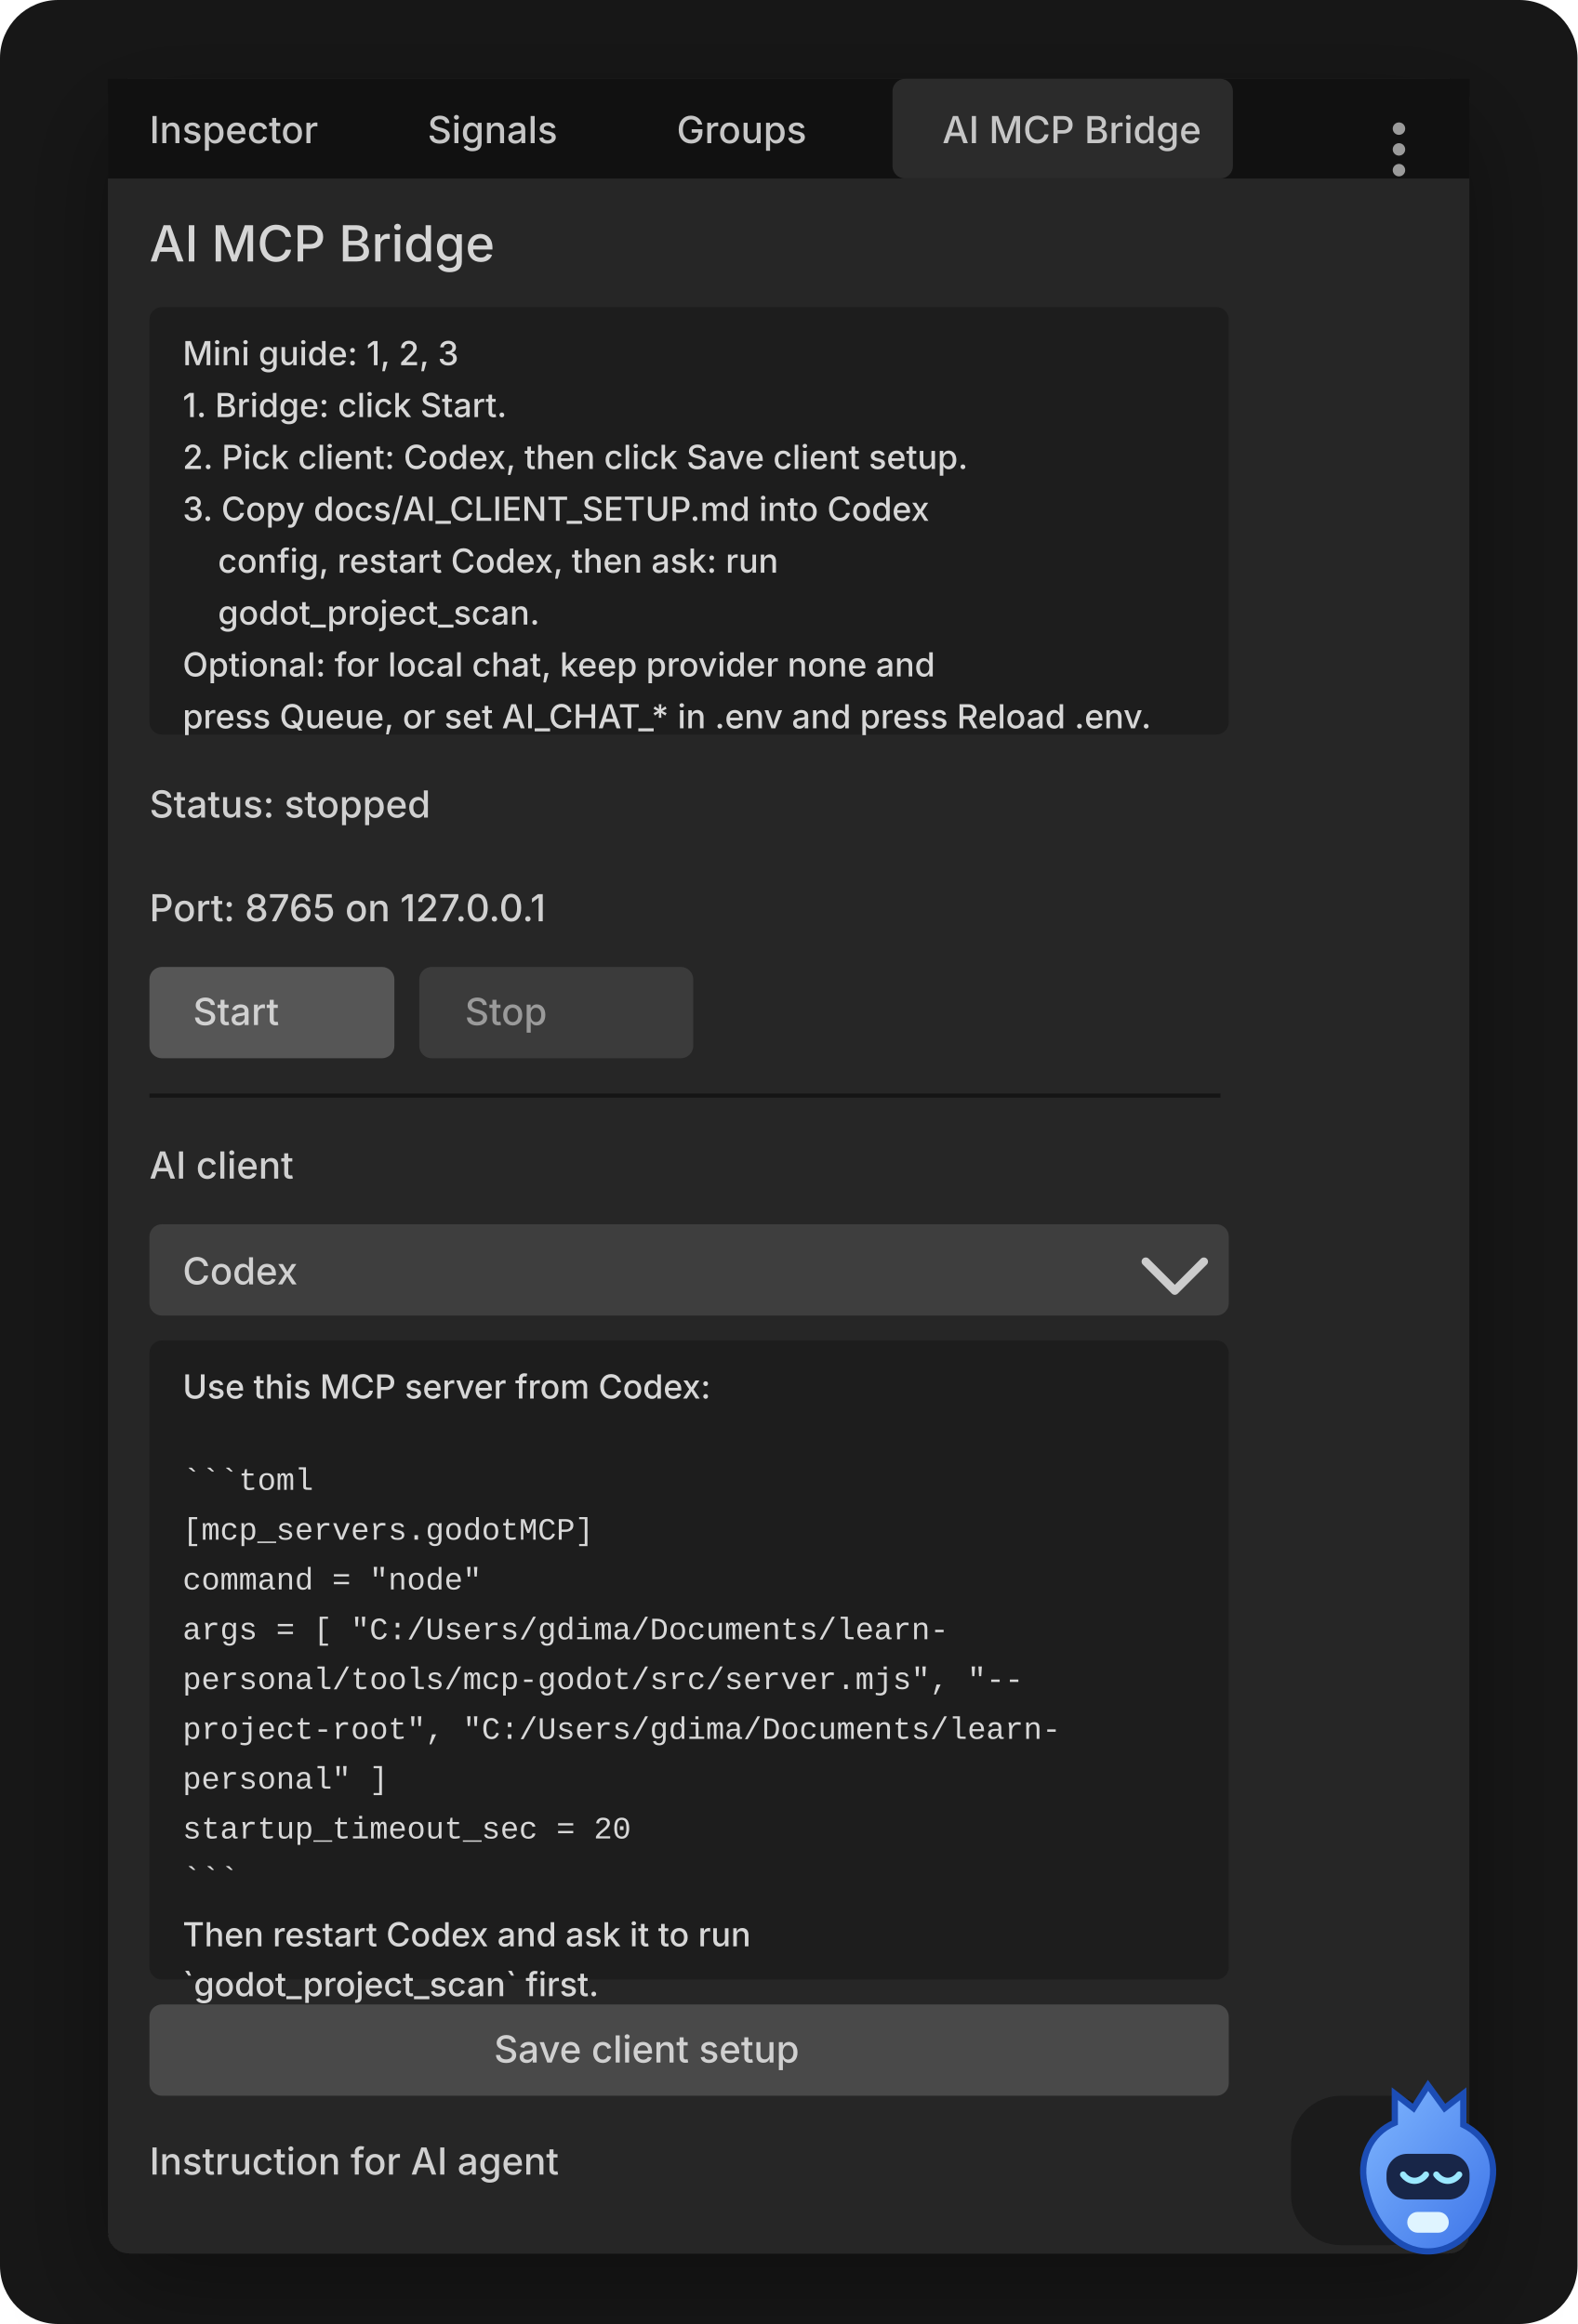
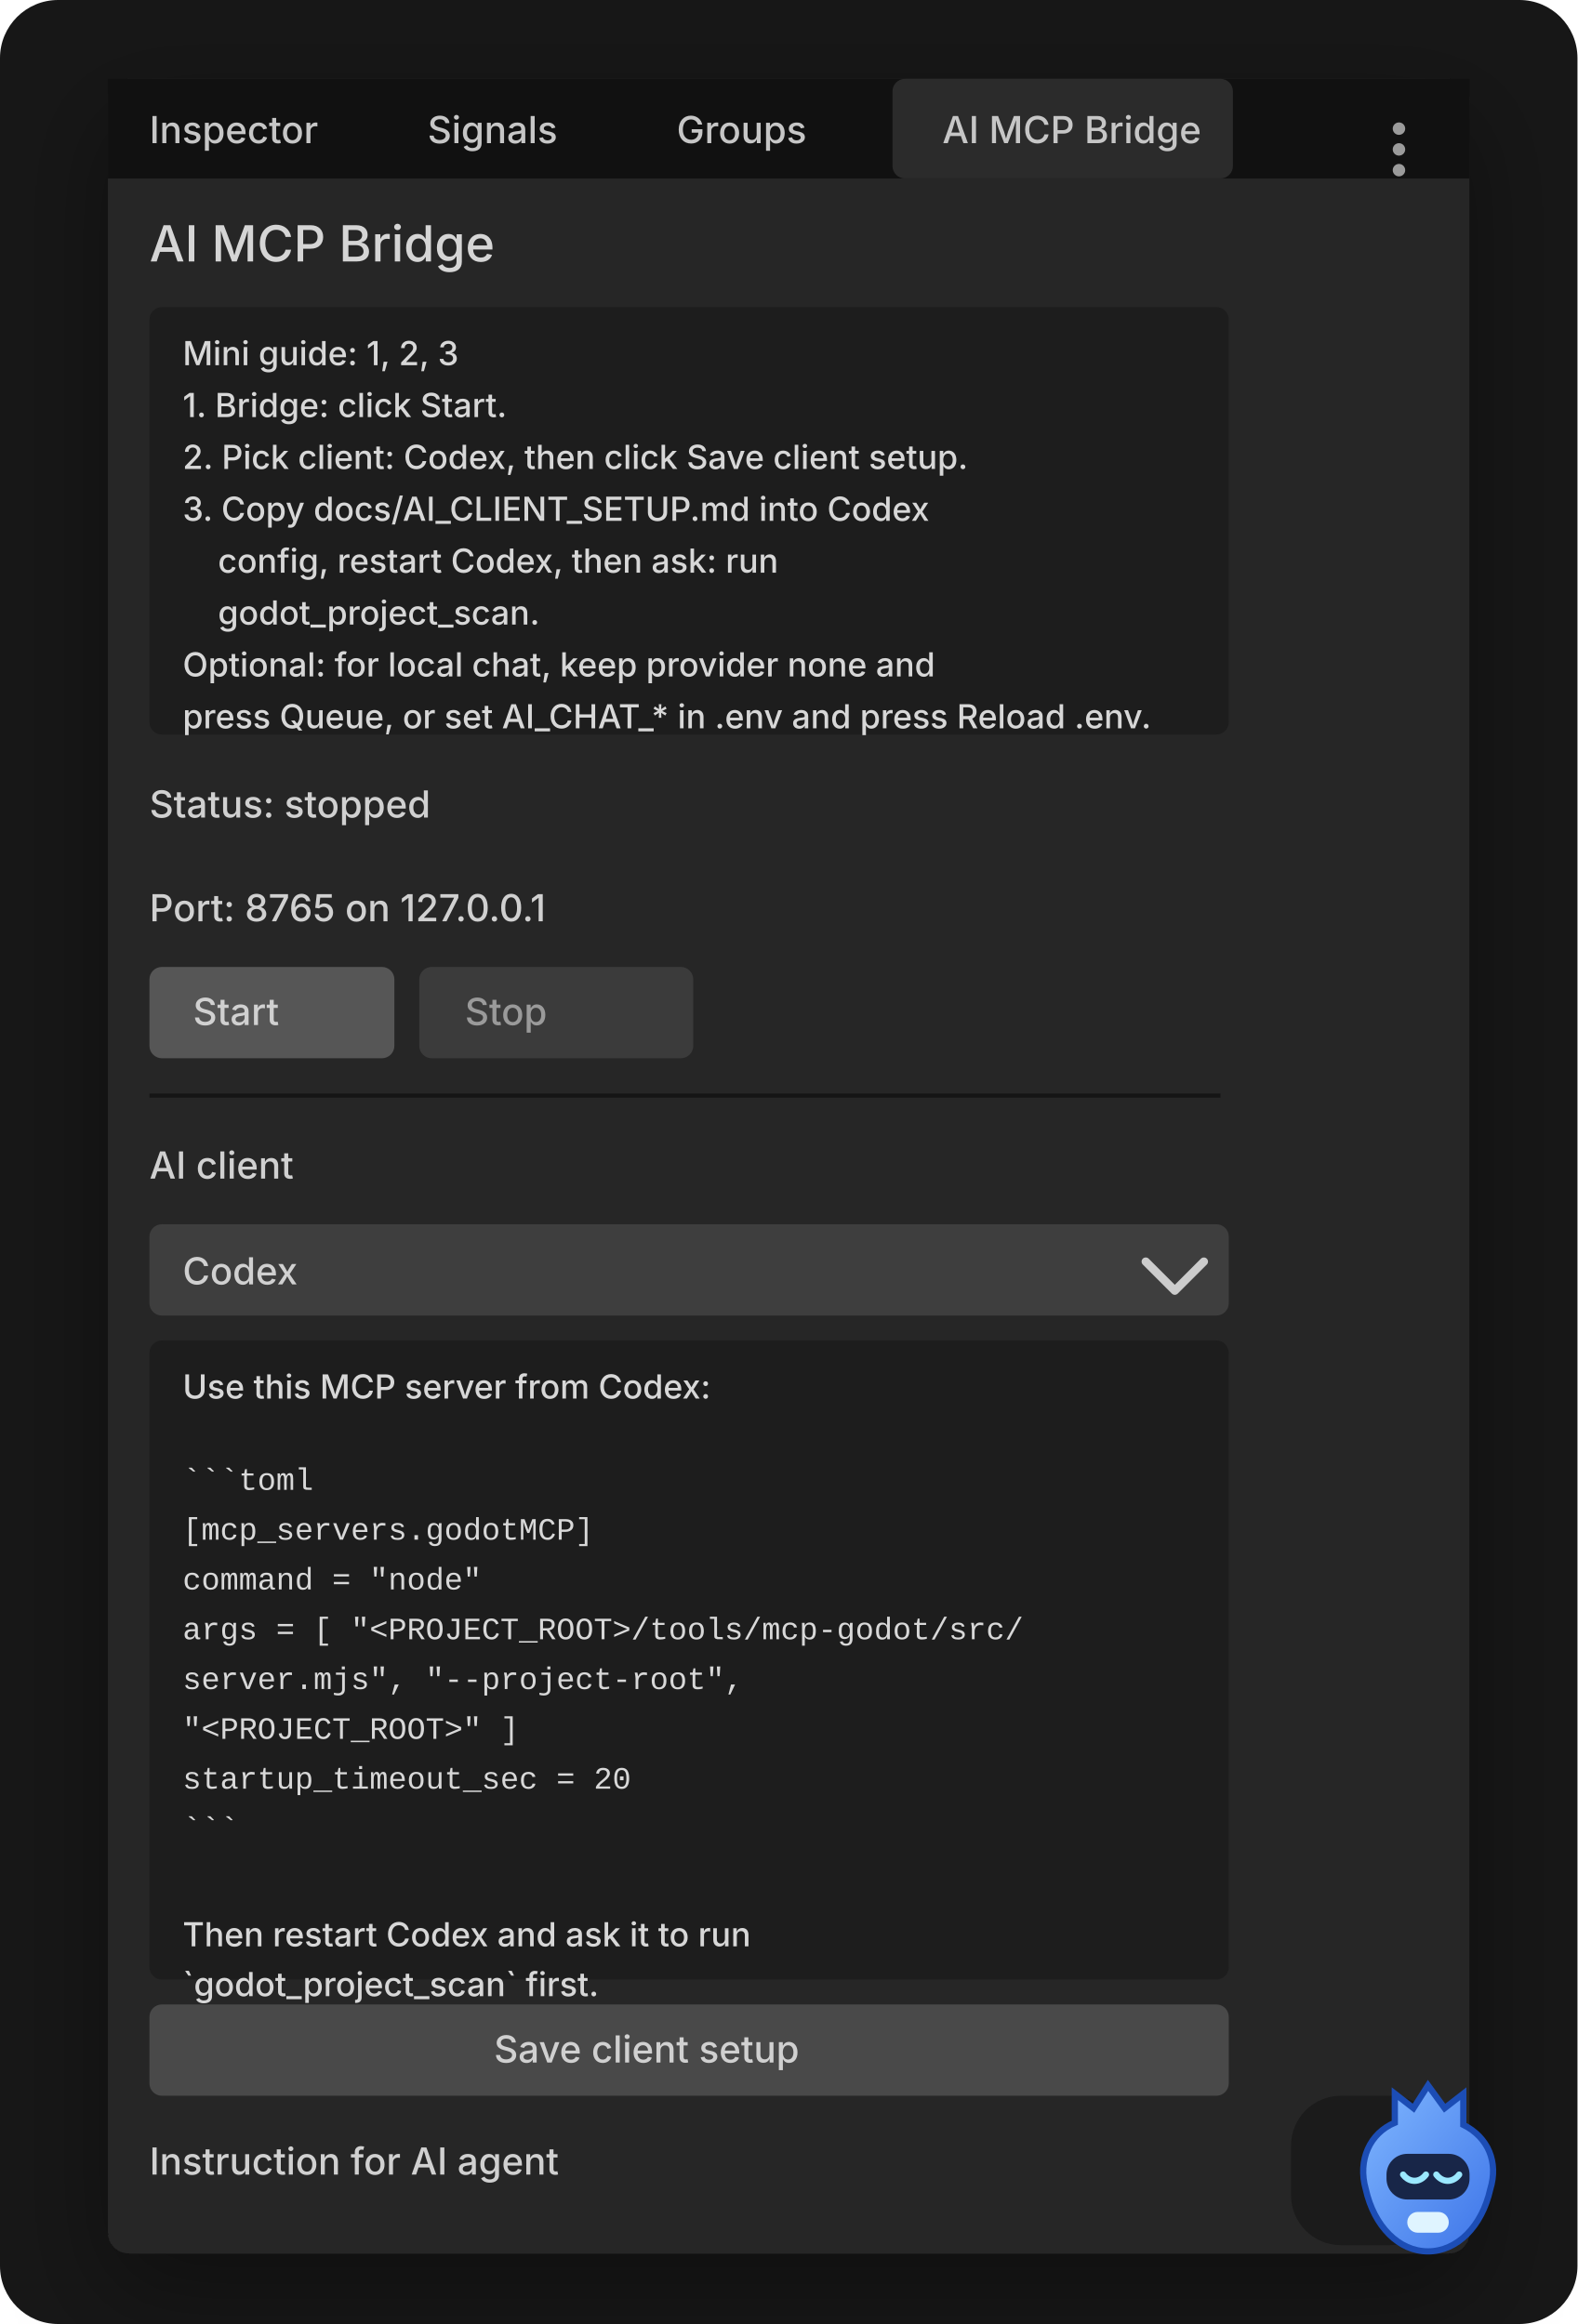
<svg xmlns="http://www.w3.org/2000/svg" width="760" height="1120" viewBox="0 0 760 1120" role="img" aria-labelledby="title desc">
  <defs>
    <filter id="shadow" x="-12%" y="-12%" width="124%" height="124%">
      <feDropShadow dx="0" dy="18" stdDeviation="24" flood-color="#000000" flood-opacity="0.35" />
    </filter>
    <linearGradient id="godotBot" x1="0" y1="0" x2="1" y2="1">
      <stop offset="0" stop-color="#80b7ff" />
      <stop offset="1" stop-color="#3d74e8" />
    </linearGradient>
    <style>
      .ui { font-family: "Segoe UI", Inter, Arial, sans-serif; }
      .tab { font: 500 18px "Segoe UI", Inter, Arial, sans-serif; fill: #c6c6c6; }
      .title { font: 500 24px "Segoe UI", Inter, Arial, sans-serif; fill: #d5d5d5; }
      .label { font: 500 18px "Segoe UI", Inter, Arial, sans-serif; fill: #d0d0d0; }
      .body { font: 500 16px "Segoe UI", Inter, Arial, sans-serif; fill: #d7d7d7; }
      .small { font: 500 15px "Segoe UI", Inter, Arial, sans-serif; fill: #d0d0d0; }
      .muted { fill: #9a9a9a; }
      .panel { fill: #1f1f1f; }
      .input { fill: #3e3e3e; }
      .code { fill: #d8d8d8; font: 500 15px Consolas, "Courier New", monospace; }
    </style>
  </defs>
  <rect width="760" height="1120" rx="28" fill="#171717" />
  <g filter="url(#shadow)">
    <rect x="52" y="38" width="656" height="1048" rx="10" fill="#252525" />
  </g>
  <g class="ui">
    <rect x="52" y="38" width="656" height="48" fill="#111111" />
    <text x="72" y="69" class="tab">Inspector</text>
    <text x="206" y="69" class="tab">Signals</text>
    <text x="326" y="69" class="tab">Groups</text>
    <rect x="430" y="38" width="164" height="48" rx="6" fill="#2b2b2b" />
    <text x="454" y="69" class="tab">AI MCP Bridge</text>
    <circle cx="674" cy="62" r="3" fill="#9b9b9b" />
    <circle cx="674" cy="72" r="3" fill="#9b9b9b" />
    <circle cx="674" cy="82" r="3" fill="#9b9b9b" />
    <text x="72" y="126" class="title">AI MCP Bridge</text>
    <rect x="72" y="148" width="520" height="206" rx="6" fill="#1d1d1d" />
    <text x="88" y="176" class="body">Mini guide: 1, 2, 3</text>
    <text x="88" y="201" class="body">1. Bridge: click Start.</text>
    <text x="88" y="226" class="body">2. Pick client: Codex, then click Save client setup.</text>
    <text x="88" y="251" class="body">3. Copy docs/AI_CLIENT_SETUP.md into Codex</text>
    <text x="105" y="276" class="body">config, restart Codex, then ask: run</text>
    <text x="105" y="301" class="body">godot_project_scan.</text>
    <text x="88" y="326" class="body">Optional: for local chat, keep provider none and</text>
    <text x="88" y="351" class="body">press Queue, or set AI_CHAT_* in .env and press Reload .env.</text>
    <text x="72" y="394" class="label">Status: stopped</text>
    <text x="72" y="444" class="label">Port: 8765 on 127.0.0.1</text>
    <rect x="72" y="466" width="118" height="44" rx="6" fill="#565656" />
    <text x="93" y="494" class="label">Start</text>
    <rect x="202" y="466" width="132" height="44" rx="6" fill="#3b3b3b" />
    <text x="224" y="494" class="label muted">Stop</text>
    <line x1="72" y1="528" x2="588" y2="528" stroke="#151515" stroke-width="2" />
    <text x="72" y="568" class="label">AI client</text>
    <rect x="72" y="590" width="520" height="44" rx="6" class="input" />
    <text x="88" y="619" class="label">Codex</text>
    <path d="M552 608 L566 622 L580 608" fill="none" stroke="#cccccc" stroke-width="4" stroke-linecap="round" stroke-linejoin="round" />
    <rect x="72" y="646" width="520" height="308" rx="6" fill="#1d1d1d" />
    <text x="88" y="674" class="body">Use this MCP server from Codex:</text>
    <text x="88" y="718" class="code">```toml</text>
    <text x="88" y="742" class="code">[mcp_servers.godotMCP]</text>
    <text x="88" y="766" class="code">command = "node"</text>
-     <text x="88" y="790" class="code">args = [ "C:/Users/gdima/Documents/learn-</text>
-     <text x="88" y="814" class="code">personal/tools/mcp-godot/src/server.mjs", "--</text>
-     <text x="88" y="838" class="code">project-root", "C:/Users/gdima/Documents/learn-</text>
-     <text x="88" y="862" class="code">personal" ]</text>
-     <text x="88" y="886" class="code">startup_timeout_sec = 20</text>
-     <text x="88" y="910" class="code">```</text>
+     <text x="88" y="790" class="code">args = [ "&lt;PROJECT_ROOT&gt;/tools/mcp-godot/src/</text>
+     <text x="88" y="814" class="code">server.mjs", "--project-root",</text>
+     <text x="88" y="838" class="code">"&lt;PROJECT_ROOT&gt;" ]</text>
+     <text x="88" y="862" class="code">startup_timeout_sec = 20</text>
+     <text x="88" y="886" class="code">```</text>
    <text x="88" y="938" class="body">Then restart Codex and ask it to run</text>
    <text x="88" y="962" class="body">`godot_project_scan` first.</text>
    <rect x="72" y="966" width="520" height="44" rx="6" fill="#494949" />
    <text x="238" y="994" class="label">Save client setup</text>
    <text x="72" y="1048" class="label">Instruction for AI agent</text>
    <rect x="622" y="1010" width="72" height="72" rx="24" fill="#1b1b1b" />
    <g transform="translate(636 997)">
      <path d="M22 58 C18 44 24 31 36 26 L36 12 L45 19 L52 8 L60 19 L69 12 L69 27 C81 33 86 45 82 58 C78 76 66 88 52 88 C38 88 26 76 22 58 Z" fill="url(#godotBot)" stroke="#1c4db5" stroke-width="3" />
      <rect x="32" y="41" width="40" height="22" rx="10" fill="#182648" />
      <path d="M40 51 C43 55 48 55 51 51 M56 51 C59 55 64 55 67 51" fill="none" stroke="#9be8ff" stroke-width="3" stroke-linecap="round" />
      <rect x="42" y="69" width="20" height="10" rx="5" fill="#dff4ff" />
    </g>
  </g>
</svg>
